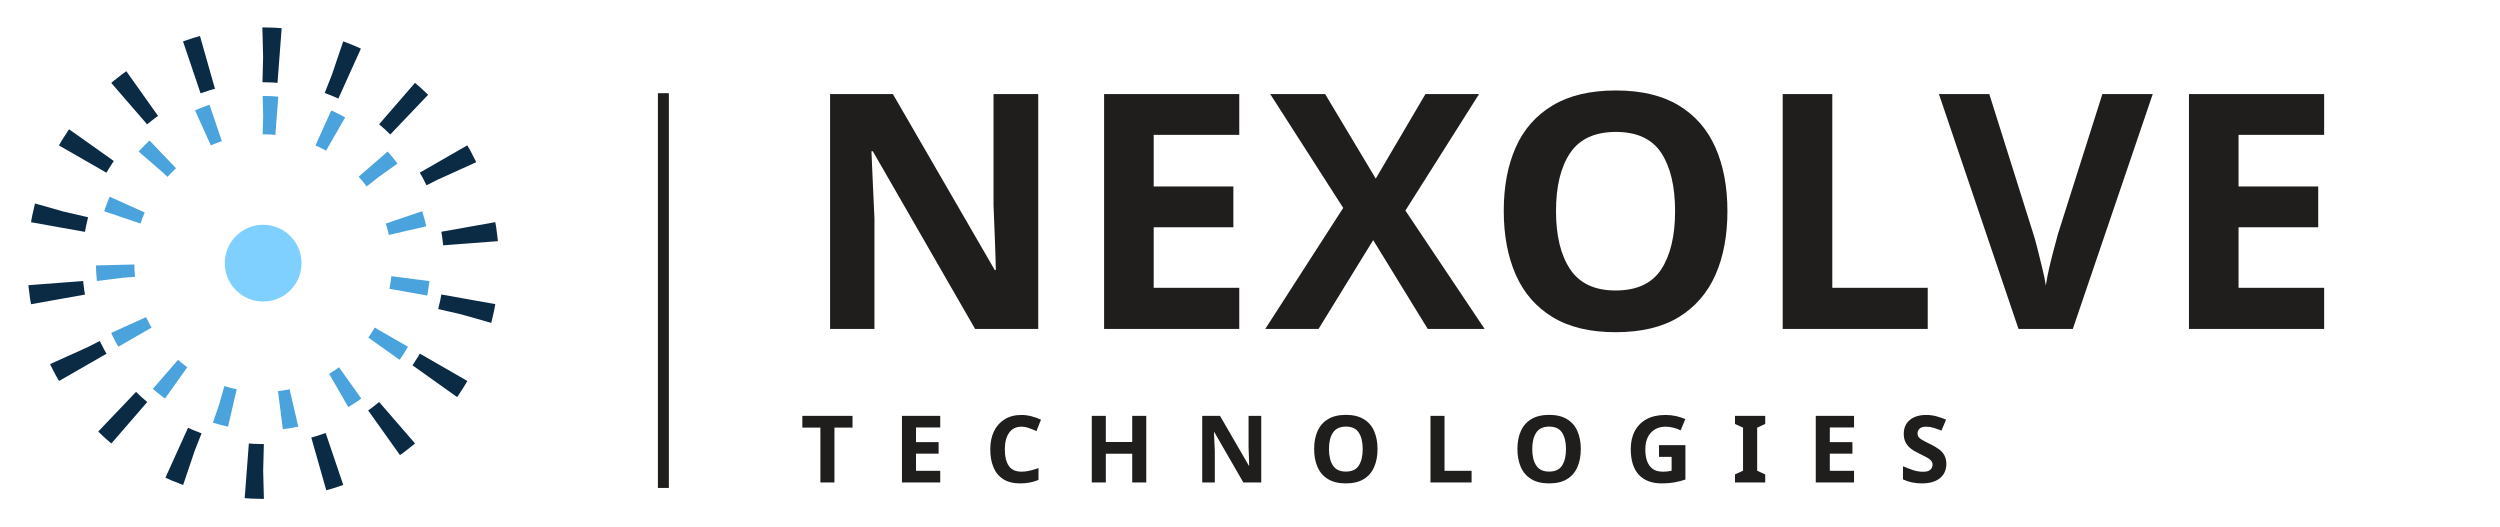
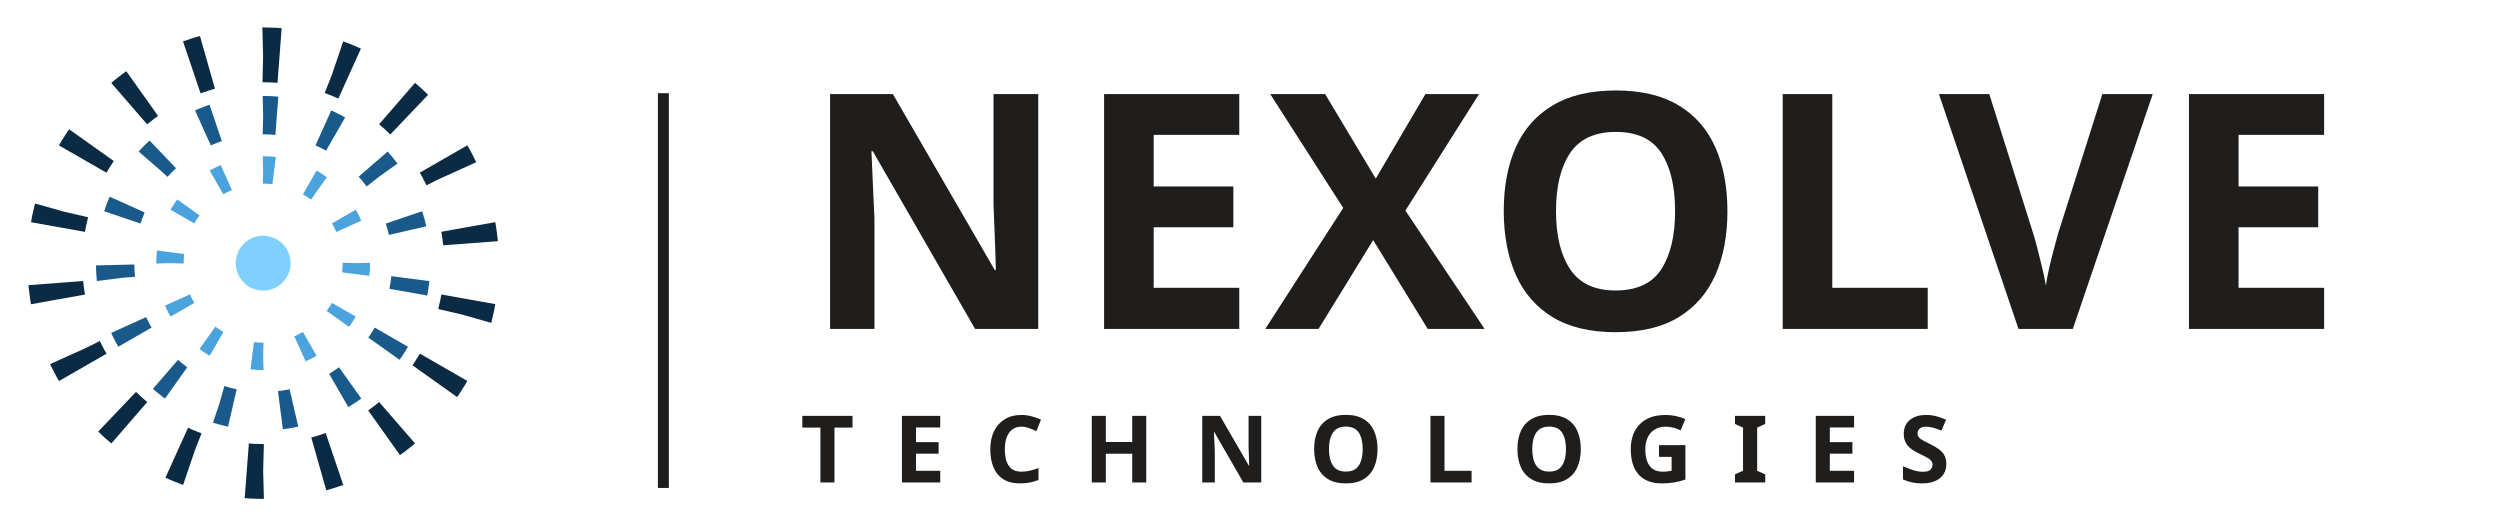
<svg xmlns="http://www.w3.org/2000/svg" viewBox="0 0 456 96" role="img" aria-label="Nexolve Technologies">
  <g fill="none" transform="rotate(-90 48 48)">
    <circle cx="48" cy="48" r="38" stroke="#0B2A44" stroke-width="10" stroke-dasharray="3 10.264" />
-     <circle cx="48" cy="48" r="27" stroke="#4AA3DD" stroke-width="7" stroke-dasharray="2.5 8.81" />
+     <circle cx="48" cy="48" r="27" stroke="#1A5A8A" stroke-width="7" stroke-dasharray="2.5 8.81" />
+     <circle cx="48" cy="48" r="17" stroke="#4AA3DD" stroke-width="5" stroke-dasharray="2 6.901" />
  </g>
-   <circle cx="48" cy="48" r="7" fill="#7FD0FF" />
+   <circle cx="48" cy="48" r="5" fill="#7FD0FF" />
  <rect x="120" y="17" width="2" height="72" fill="#201E1D" />
  <text x="146" y="60" font-family="Archivo, 'Segoe UI', system-ui, sans-serif" font-size="60" font-weight="800" letter-spacing="0.02em" fill="#201E1D">NEXOLVE</text>
  <text x="146" y="88" font-family="Archivo, 'Segoe UI', system-ui, sans-serif" font-size="17" font-weight="600" letter-spacing="0.42em" fill="#201E1D">TECHNOLOGIES</text>
</svg>
